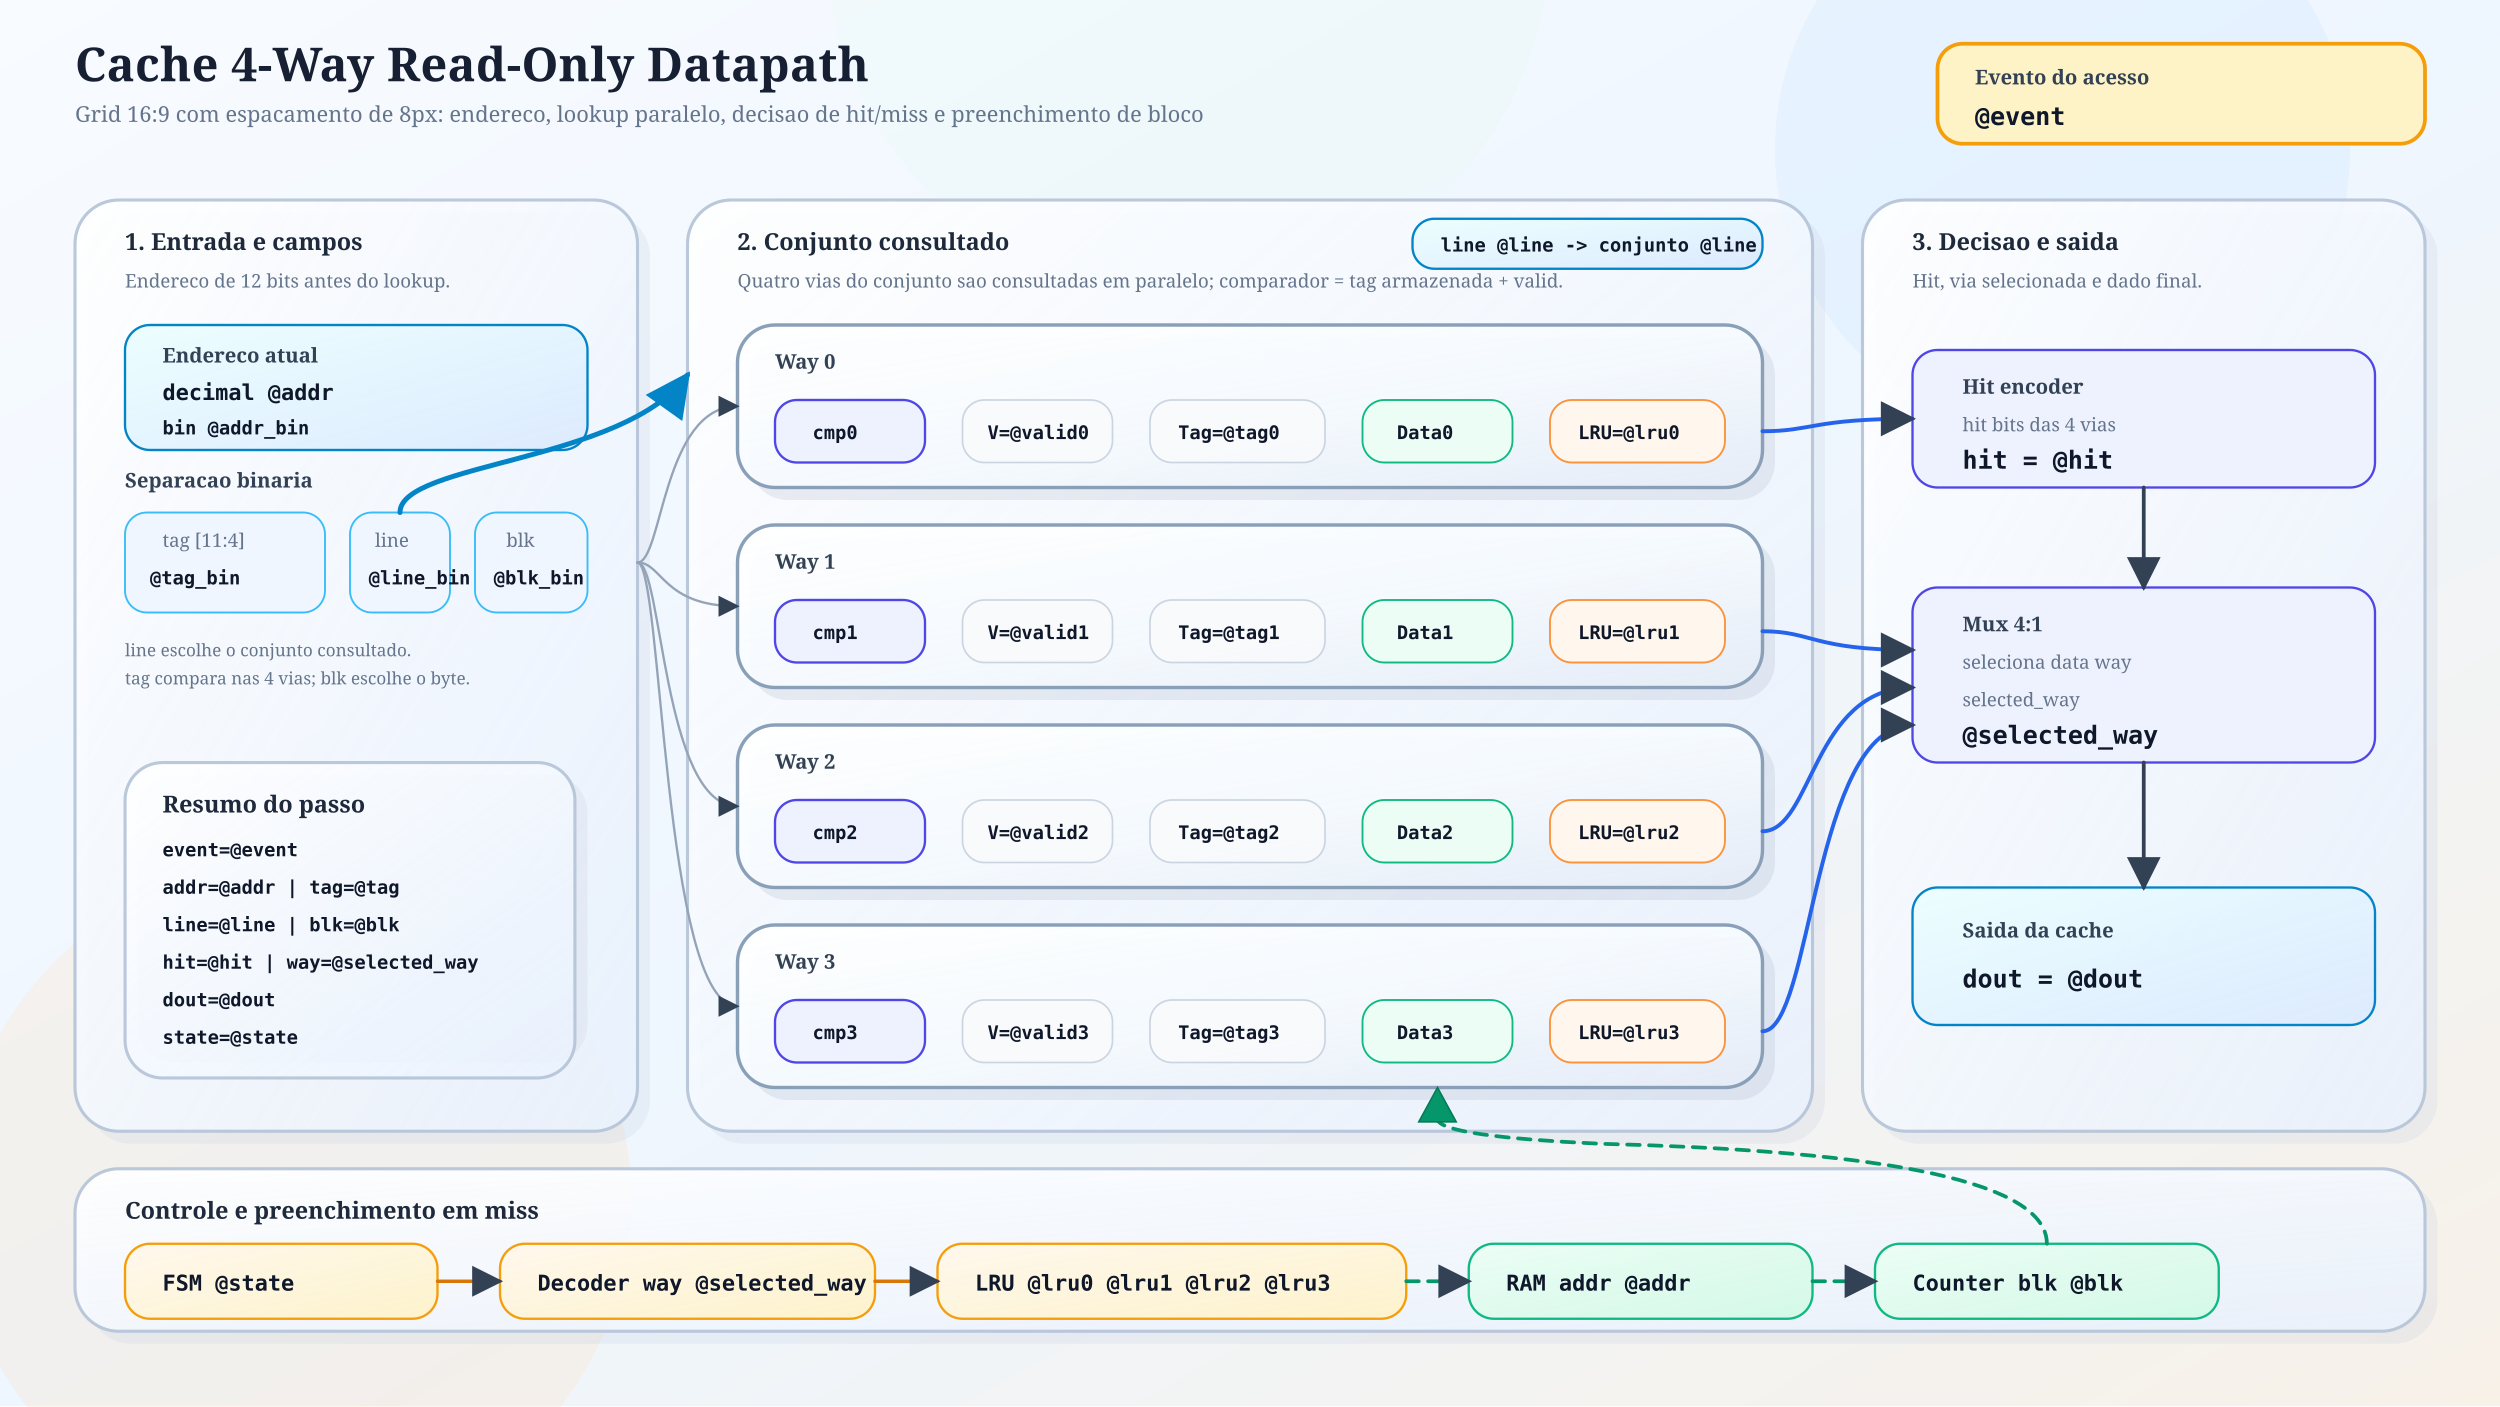
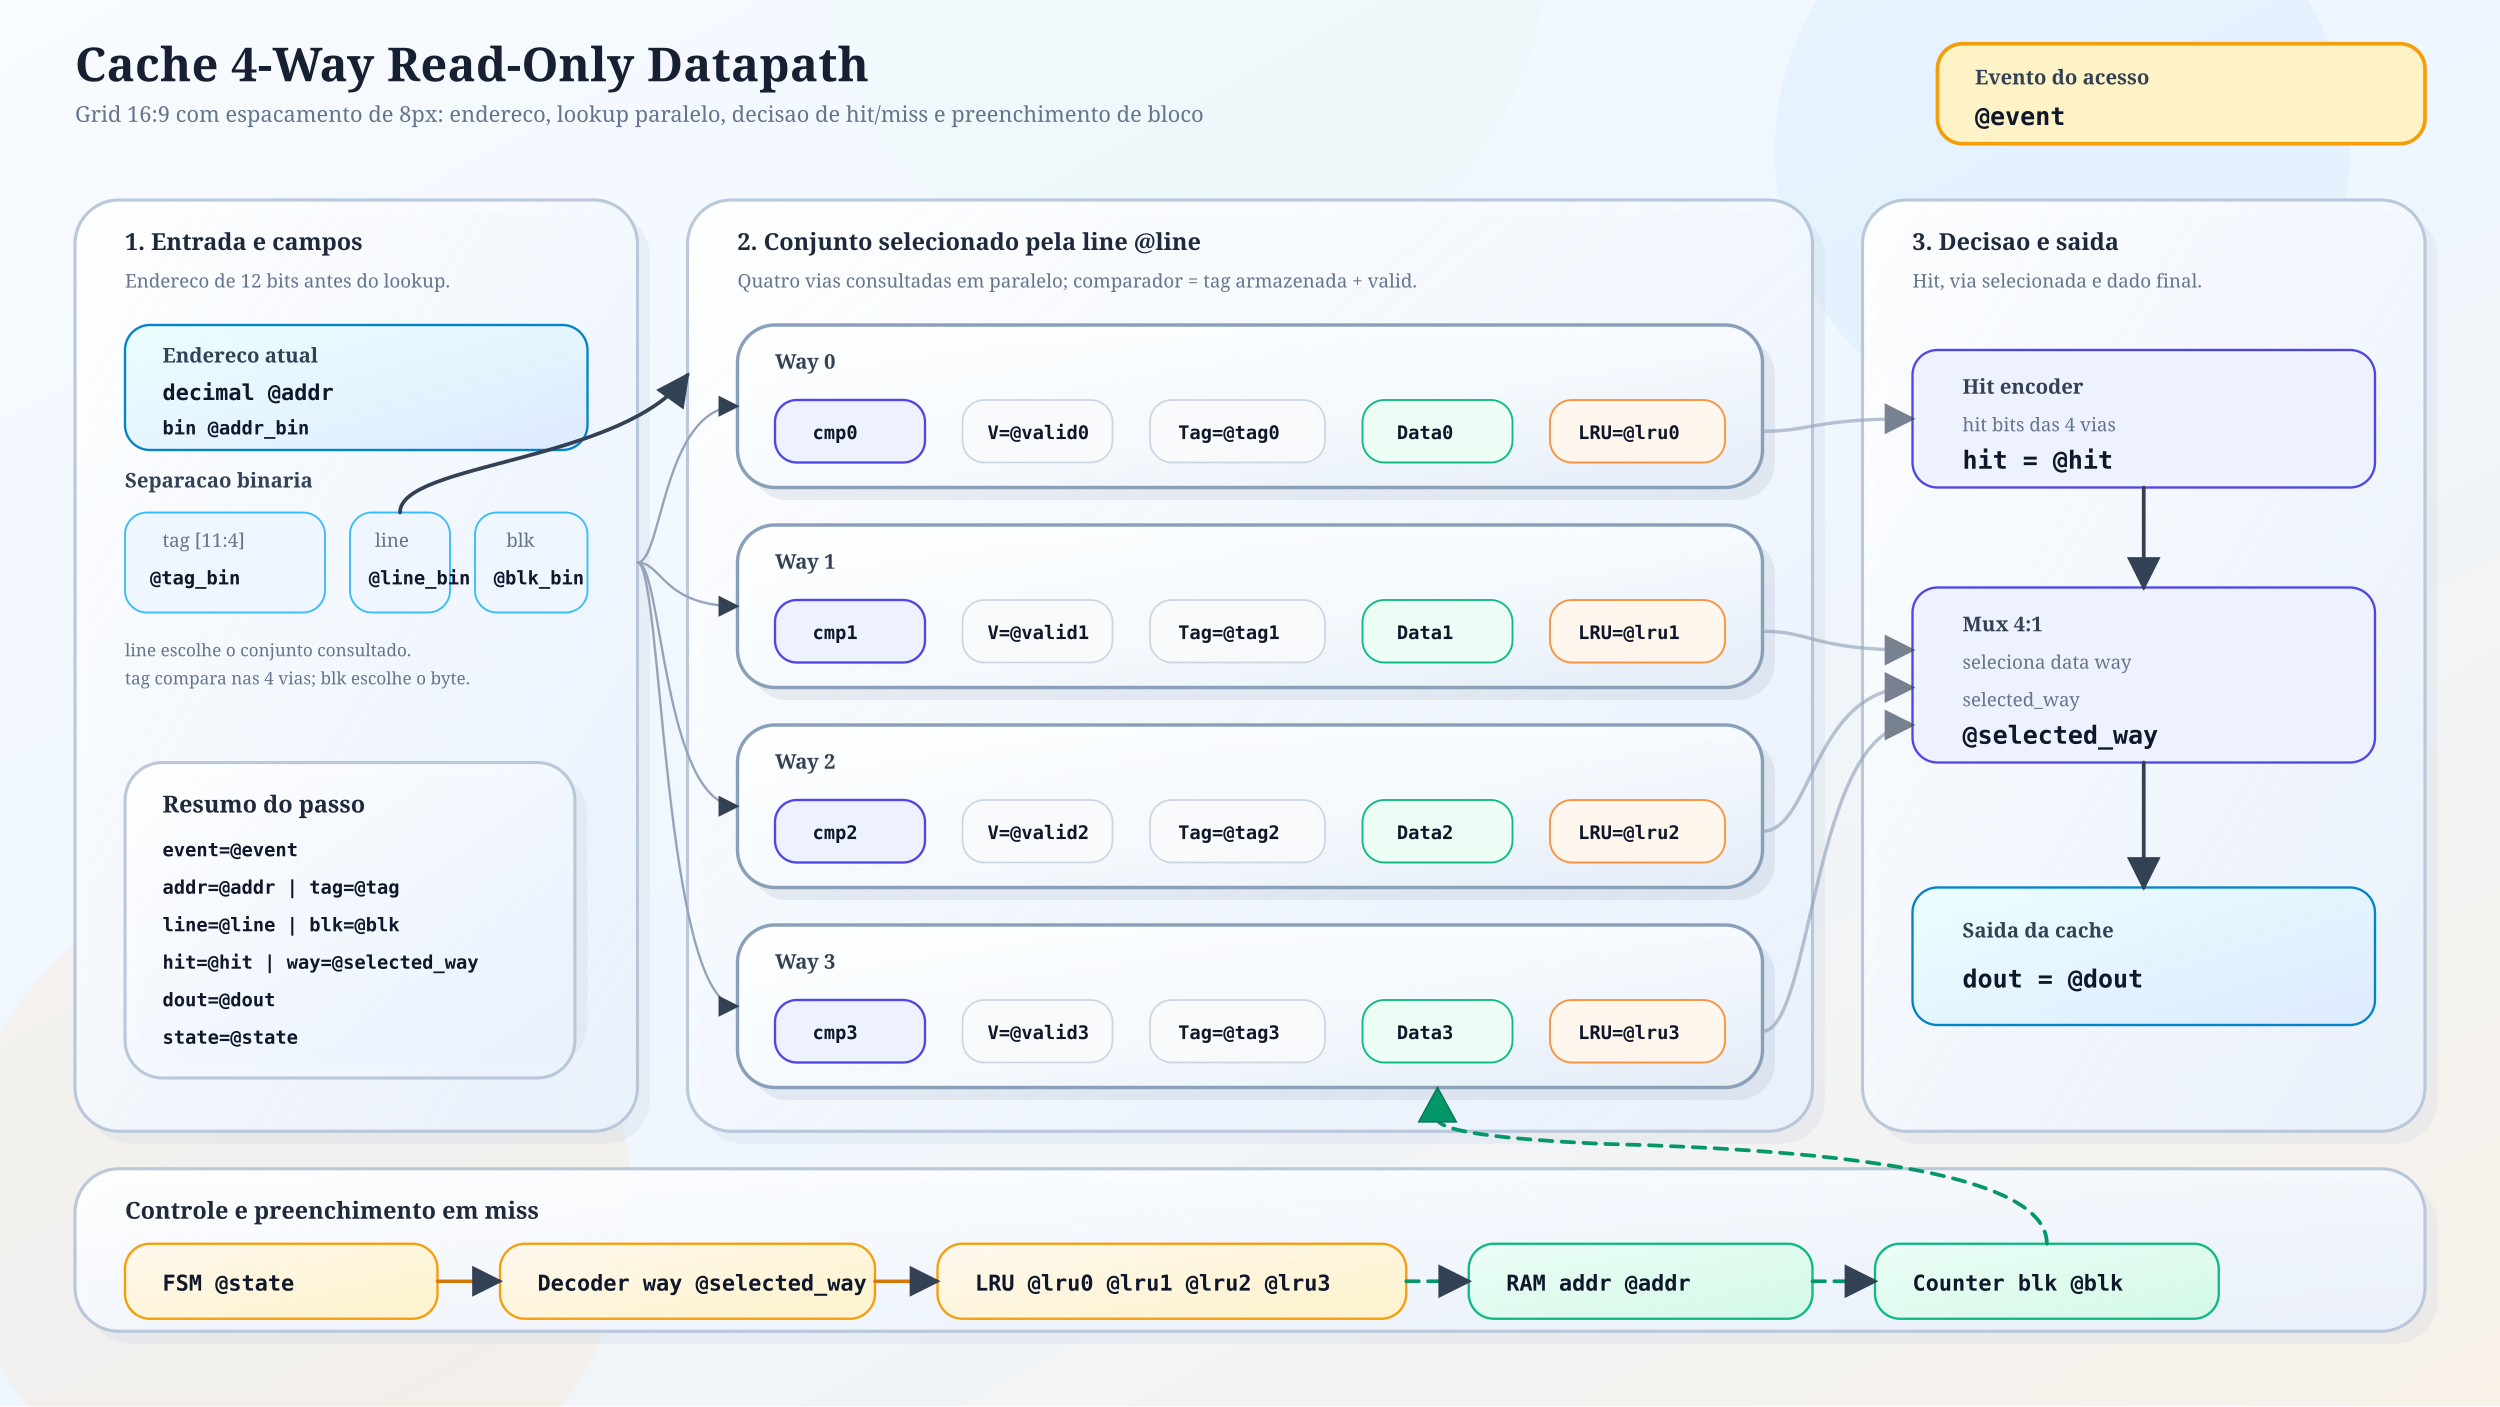
<svg xmlns="http://www.w3.org/2000/svg" xmlns:xlink="http://www.w3.org/1999/xlink" width="1600" height="900" viewBox="0 0 1600 900" version="1.1" id="cache4way-datapath">
  <defs id="defs1104">
    <linearGradient id="bgGradient" x1="0" y1="0" x2="1" y2="1">
      <stop offset="0" stop-color="#f8fbff" id="stop1058" />
      <stop offset="0.50" stop-color="#eef6ff" id="stop1060" />
      <stop offset="1" stop-color="#f7f1e8" id="stop1062" />
    </linearGradient>
    <linearGradient id="glassPanel" x1="0" y1="0" x2="1" y2="1">
      <stop offset="0" stop-color="#ffffff" stop-opacity="0.94" id="stop1065" />
      <stop offset="1" stop-color="#eaf3ff" stop-opacity="0.76" id="stop1067" />
    </linearGradient>
    <linearGradient id="wayGlass" x1="0" y1="0" x2="1" y2="1">
      <stop offset="0" stop-color="#ffffff" stop-opacity="0.98" id="stop1070" />
      <stop offset="0.56" stop-color="#f6fbff" stop-opacity="0.90" id="stop1072" />
      <stop offset="1" stop-color="#e7eef8" stop-opacity="0.82" id="stop1074" />
    </linearGradient>
    <linearGradient id="selectedGlass" x1="0" y1="0" x2="1" y2="1">
      <stop offset="0" stop-color="#eff6ff" id="stop1077" />
      <stop offset="0.56" stop-color="#dbeafe" id="stop1079" />
      <stop offset="1" stop-color="#bfdbfe" id="stop1081" />
    </linearGradient>
    <linearGradient id="signalGlass" x1="0" y1="0" x2="1" y2="1">
      <stop offset="0" stop-color="#ecfeff" stop-opacity="0.98" id="stop1084" />
      <stop offset="1" stop-color="#dbeafe" stop-opacity="0.92" id="stop1086" />
    </linearGradient>
    <linearGradient id="controlGlass" x1="0" y1="0" x2="1" y2="1">
      <stop offset="0" stop-color="#fff7ed" stop-opacity="0.98" id="stop1089" />
      <stop offset="1" stop-color="#fef3c7" stop-opacity="0.90" id="stop1091" />
    </linearGradient>
    <linearGradient id="memoryGlass" x1="0" y1="0" x2="1" y2="1">
      <stop offset="0" stop-color="#ecfdf5" stop-opacity="0.98" id="stop1094" />
      <stop offset="1" stop-color="#d1fae5" stop-opacity="0.90" id="stop1096" />
    </linearGradient>
    <marker id="arrow" viewBox="0 0 10 10" refX="9" refY="5" markerWidth="9" markerHeight="9" orient="auto-start-reverse">
      <path d="M 0 0 L 10 5 L 0 10 z" fill="#334155" id="path1099" />
    </marker>
-     <marker id="arrowSelect" viewBox="0 0 10 10" refX="9" refY="5" markerWidth="9" markerHeight="9" orient="auto-start-reverse">
-       <path d="M 0 0 L 10 5 L 0 10 z" fill="#0284c7" id="path1099a" />
+     <marker id="arrowBlue" viewBox="0 0 10 10" refX="9" refY="5" markerWidth="9" markerHeight="9" orient="auto-start-reverse">
+       <path d="M 0 0 L 10 5 L 0 10 z" fill="#2563eb" id="path1099b" />
    </marker>
    <style id="style1102">
      .title { font: 800 30px Georgia, serif; fill: #172033; letter-spacing: 0.2px; }
      .subtitle { font: 500 14px Georgia, serif; fill: #64748b; }
      .zone-title { font: 800 15px Georgia, serif; fill: #1e293b; }
      .label { font: 700 13px Georgia, serif; fill: #334155; }
      .small { font: 500 12px Georgia, serif; fill: #64748b; }
      .hint { font: 500 11px Georgia, serif; fill: #64748b; }
      .value { font: 800 16px ui-monospace, SFMono-Regular, Menlo, Consolas, monospace; fill: #0f172a; }
      .mid-value { font: 800 14px ui-monospace, SFMono-Regular, Menlo, Consolas, monospace; fill: #0f172a; }
      .tiny-value { font: 800 12px ui-monospace, SFMono-Regular, Menlo, Consolas, monospace; fill: #0f172a; }
      .panel { fill: url(#glassPanel); stroke: #b7c6d8; stroke-opacity: 0.95; stroke-width: 2; }
      .shadow { fill: #cbd5e1; opacity: 0.28; }
      .way-shadow { fill: #94a3b8; opacity: 0.18; }
      .signal { fill: url(#signalGlass); stroke: #0284c7; stroke-width: 1.5; }
      .logic { fill: #eef2ff; stroke: #4f46e5; stroke-width: 1.5; }
      .control { fill: url(#controlGlass); stroke: #f59e0b; stroke-width: 1.5; }
      .memory { fill: url(#memoryGlass); stroke: #10b981; stroke-width: 1.5; }
      .way-card { fill: url(#wayGlass); stroke: #8aa0b8; stroke-width: 2.2; }
      .way-card.selected { fill: url(#selectedGlass); stroke: #2563eb; stroke-width: 4.5; }
      .event-badge { fill: #fef3c7; stroke: #f59e0b; stroke-width: 2.4; }
      .event-badge.hit { fill: #dcfce7; stroke: #16a34a; }
      .event-badge.miss { fill: #ffedd5; stroke: #ea580c; }
      .event-badge.replace { fill: #fee2e2; stroke: #dc2626; }
      .chip { fill: #f8fafc; fill-opacity: 0.94; stroke: #cbd5e1; stroke-width: 1.1; }
      .chip-hot { fill: #eff6ff; stroke: #38bdf8; stroke-width: 1.2; }
      .data-chip { fill: #ecfdf5; stroke: #10b981; stroke-width: 1.2; }
      .lru-chip { fill: #fff7ed; stroke: #fb923c; stroke-width: 1.2; }
      .bus { stroke: #334155; stroke-width: 2.4; fill: none; marker-end: url(#arrow); stroke-linecap: round; stroke-linejoin: round; }
-       .set-select-bus { stroke: #0284c7; stroke-width: 3.2; fill: none; marker-end: url(#arrowSelect); stroke-linecap: round; stroke-linejoin: round; }
-       .data-bus { stroke: #2563eb; stroke-width: 2.5; fill: none; marker-end: url(#arrow); stroke-linecap: round; stroke-linejoin: round; }
+       .data-bus { stroke: #94a3b8; stroke-width: 2.2; fill: none; marker-end: url(#arrow); stroke-linecap: round; stroke-linejoin: round; opacity: 0.65; }
+       .data-bus.selected { stroke: #2563eb; stroke-width: 4; marker-end: url(#arrowBlue); opacity: 1; }
      .fill-bus { stroke: #059669; stroke-width: 2.4; fill: none; marker-end: url(#arrow); stroke-linecap: round; stroke-linejoin: round; stroke-dasharray: 8 6; }
      .fill-bus-tail { stroke: #059669; stroke-width: 2.4; fill: none; marker-end: none; stroke-linecap: round; stroke-linejoin: round; stroke-dasharray: 8 6; }
      .fill-arrow { fill: #059669; stroke: #047857; stroke-width: 1; }
      .control-bus { stroke: #d97706; stroke-width: 2.2; fill: none; marker-end: url(#arrow); stroke-linecap: round; stroke-linejoin: round; }
      .soft-bus { stroke: #94a3b8; stroke-width: 1.5; fill: none; marker-end: url(#arrow); stroke-linecap: round; stroke-linejoin: round; }
    </style>
    <linearGradient xlink:href="#glassPanel" id="linearGradient1434" x1="63.268" y1="608.095" x2="295.518" y2="840.345" gradientTransform="matrix(1.248246,0,0,0.8785996,0.07348176,-47.32189)" gradientUnits="userSpaceOnUse" />
  </defs>
  <rect x="0" y="0" width="1600" height="900" fill="url(#bgGradient)" id="rect1106" />
  <circle cx="1320" cy="96" r="184" fill="#bfdbfe" opacity="0.20" id="circle1108" />
  <circle cx="188" cy="768" r="216" fill="#fed7aa" opacity="0.20" id="circle1110" />
  <circle cx="760" cy="-40" r="232" fill="#dcfce7" opacity="0.18" id="circle1112" />
  <text x="48" y="52" class="title" id="text1114">Cache 4-Way Read-Only Datapath</text>
  <text x="48" y="78" class="subtitle" id="text1116">Grid 16:9 com espacamento de 8px: endereco, lookup paralelo, decisao de hit/miss e preenchimento de bloco</text>
  <rect id="event-badge" class="event-badge" x="1240" y="28" width="312" height="64" rx="16" />
  <text x="1264" y="54" class="label" id="text1119">Evento do acesso</text>
  <text x="1264" y="80" class="value" id="text1121">@event</text>
  <rect class="shadow" x="56" y="136" width="360" height="596" rx="28" id="rect1123" />
  <rect class="panel" x="48" y="128" width="360" height="596" rx="28" id="rect1125" />
  <text x="80" y="160" class="zone-title" id="text1127">1. Entrada e campos</text>
  <text x="80" y="184" class="small" id="text1129">Endereco de 12 bits antes do lookup.</text>
  <rect class="signal" x="80" y="208" width="296" height="80" rx="16" id="rect1131" />
  <text x="104" y="232" class="label" id="text1133">Endereco atual</text>
  <text x="104" y="256" class="mid-value" id="text1135">decimal @addr</text>
  <text x="104" y="278" class="tiny-value" id="text1136">bin @addr_bin</text>
  <text x="80" y="312" class="label" id="text1136a">Separacao binaria</text>
  <rect class="chip-hot" x="80" y="328" width="128" height="64" rx="14" id="rect1137" />
  <text x="104" y="350" class="small" id="text1139">tag [11:4]</text>
  <text x="96" y="374" class="tiny-value" id="text1141">@tag_bin</text>
  <rect class="chip-hot" x="224" y="328" width="64" height="64" rx="14" id="rect1143" />
  <text x="240" y="350" class="small" id="text1145">line</text>
  <text x="236" y="374" class="tiny-value" id="text1147">@line_bin</text>
  <rect class="chip-hot" x="304" y="328" width="72" height="64" rx="14" id="rect1149" />
  <text x="324" y="350" class="small" id="text1151">blk</text>
  <text x="316" y="374" class="tiny-value" id="text1153">@blk_bin</text>
  <text x="80" y="420" class="hint" id="text1155">line escolhe o conjunto consultado.</text>
  <text x="80" y="438" class="hint" id="text1157">tag compara nas 4 vias; blk escolhe o byte.</text>
  <rect class="shadow" x="88" y="496" width="288" height="184" rx="24" id="rect1159" />
  <rect class="panel" x="80.047" y="488.047" width="287.906" height="201.861" rx="23.992" id="rect1161" style="fill:url(#linearGradient1434)" />
  <text x="104" y="520" class="zone-title" id="text1163">Resumo do passo</text>
  <text x="104" y="548" class="tiny-value" id="text1165">event=@event</text>
  <text x="104" y="572" class="tiny-value" id="text1167">addr=@addr | tag=@tag</text>
  <text x="104" y="596" class="tiny-value" id="text1169">line=@line | blk=@blk</text>
  <text x="104" y="620" class="tiny-value" id="text1171">hit=@hit | way=@selected_way</text>
  <text x="104" y="644" class="tiny-value" id="text1173">dout=@dout</text>
  <text x="104" y="668" class="tiny-value" id="text1175">state=@state</text>
  <rect class="shadow" x="448" y="136" width="720" height="596" rx="28" id="rect1177" />
  <rect class="panel" x="440" y="128" width="720" height="596" rx="28" id="rect1179" />
-   <text x="472" y="160" class="zone-title" id="text1181">2. Conjunto consultado</text>
-   <rect class="signal" x="904" y="140" width="224" height="32" rx="14" id="rect1181a" />
-   <text x="922" y="161" class="tiny-value" id="text1181a">line @line -&gt; conjunto @line</text>
-   <text x="472" y="184" class="small" id="text1183">Quatro vias do conjunto sao consultadas em paralelo; comparador = tag armazenada + valid.</text>
+   <text x="472" y="160" class="zone-title" id="text1181">2. Conjunto selecionado pela line @line</text>
+   <text x="472" y="184" class="small" id="text1183">Quatro vias consultadas em paralelo; comparador = tag armazenada + valid.</text>
  <g id="way0-group">
    <rect class="way-shadow" x="480" y="216" width="656" height="104" rx="24" id="rect1185" />
    <rect id="way0-card" class="way-card" x="472" y="208" width="656" height="104" rx="24" />
    <text x="496" y="236" class="label" id="text1188">Way 0</text>
    <rect class="logic" x="496" y="256" width="96" height="40" rx="14" id="rect1190" />
    <text x="520" y="281" class="tiny-value" id="text1192">cmp0</text>
    <rect class="chip" x="616" y="256" width="96" height="40" rx="14" id="rect1194" />
    <text x="632" y="281" class="tiny-value" id="text1196">V=@valid0</text>
    <rect class="chip" x="736" y="256" width="112" height="40" rx="14" id="rect1198" />
    <text x="754" y="281" class="tiny-value" id="text1200">Tag=@tag0</text>
    <rect class="data-chip" x="872" y="256" width="96" height="40" rx="14" id="rect1202" />
    <text x="894" y="281" class="tiny-value" id="text1204">Data0</text>
    <rect class="lru-chip" x="992" y="256" width="112" height="40" rx="14" id="rect1206" />
    <text x="1010" y="281" class="tiny-value" id="text1208">LRU=@lru0</text>
  </g>
  <g id="way1-group">
    <rect class="way-shadow" x="480" y="344" width="656" height="104" rx="24" id="rect1211" />
    <rect id="way1-card" class="way-card" x="472" y="336" width="656" height="104" rx="24" />
    <text x="496" y="364" class="label" id="text1214">Way 1</text>
    <rect class="logic" x="496" y="384" width="96" height="40" rx="14" id="rect1216" />
    <text x="520" y="409" class="tiny-value" id="text1218">cmp1</text>
    <rect class="chip" x="616" y="384" width="96" height="40" rx="14" id="rect1220" />
    <text x="632" y="409" class="tiny-value" id="text1222">V=@valid1</text>
    <rect class="chip" x="736" y="384" width="112" height="40" rx="14" id="rect1224" />
    <text x="754" y="409" class="tiny-value" id="text1226">Tag=@tag1</text>
    <rect class="data-chip" x="872" y="384" width="96" height="40" rx="14" id="rect1228" />
    <text x="894" y="409" class="tiny-value" id="text1230">Data1</text>
    <rect class="lru-chip" x="992" y="384" width="112" height="40" rx="14" id="rect1232" />
    <text x="1010" y="409" class="tiny-value" id="text1234">LRU=@lru1</text>
  </g>
  <g id="way2-group">
    <rect class="way-shadow" x="480" y="472" width="656" height="104" rx="24" id="rect1237" />
    <rect id="way2-card" class="way-card" x="472" y="464" width="656" height="104" rx="24" />
    <text x="496" y="492" class="label" id="text1240">Way 2</text>
    <rect class="logic" x="496" y="512" width="96" height="40" rx="14" id="rect1242" />
    <text x="520" y="537" class="tiny-value" id="text1244">cmp2</text>
    <rect class="chip" x="616" y="512" width="96" height="40" rx="14" id="rect1246" />
    <text x="632" y="537" class="tiny-value" id="text1248">V=@valid2</text>
    <rect class="chip" x="736" y="512" width="112" height="40" rx="14" id="rect1250" />
    <text x="754" y="537" class="tiny-value" id="text1252">Tag=@tag2</text>
    <rect class="data-chip" x="872" y="512" width="96" height="40" rx="14" id="rect1254" />
    <text x="894" y="537" class="tiny-value" id="text1256">Data2</text>
    <rect class="lru-chip" x="992" y="512" width="112" height="40" rx="14" id="rect1258" />
    <text x="1010" y="537" class="tiny-value" id="text1260">LRU=@lru2</text>
  </g>
  <g id="way3-group">
    <rect class="way-shadow" x="480" y="600" width="656" height="104" rx="24" id="rect1263" />
    <rect id="way3-card" class="way-card" x="472" y="592" width="656" height="104" rx="24" />
    <text x="496" y="620" class="label" id="text1266">Way 3</text>
    <rect class="logic" x="496" y="640" width="96" height="40" rx="14" id="rect1268" />
    <text x="520" y="665" class="tiny-value" id="text1270">cmp3</text>
    <rect class="chip" x="616" y="640" width="96" height="40" rx="14" id="rect1272" />
    <text x="632" y="665" class="tiny-value" id="text1274">V=@valid3</text>
    <rect class="chip" x="736" y="640" width="112" height="40" rx="14" id="rect1276" />
    <text x="754" y="665" class="tiny-value" id="text1278">Tag=@tag3</text>
    <rect class="data-chip" x="872" y="640" width="96" height="40" rx="14" id="rect1280" />
    <text x="894" y="665" class="tiny-value" id="text1282">Data3</text>
    <rect class="lru-chip" x="992" y="640" width="112" height="40" rx="14" id="rect1284" />
    <text x="1010" y="665" class="tiny-value" id="text1286">LRU=@lru3</text>
  </g>
  <rect class="shadow" x="1200" y="136" width="360" height="596" rx="28" id="rect1289" />
  <rect class="panel" x="1192" y="128" width="360" height="596" rx="28" id="rect1291" />
  <text x="1224" y="160" class="zone-title" id="text1293">3. Decisao e saida</text>
  <text x="1224" y="184" class="small" id="text1295">Hit, via selecionada e dado final.</text>
  <rect class="logic" x="1224" y="224" width="296" height="88" rx="16" id="rect1297" />
  <text x="1256" y="252" class="label" id="text1299">Hit encoder</text>
  <text x="1256" y="276" class="small" id="text1301">hit bits das 4 vias</text>
  <text x="1256" y="300" class="value" id="text1303">hit = @hit</text>
  <rect class="logic" x="1224" y="376" width="296" height="112" rx="16" id="rect1305" />
  <text x="1256" y="404" class="label" id="text1307">Mux 4:1</text>
  <text x="1256" y="428" class="small" id="text1309">seleciona data way</text>
  <text x="1256" y="452" class="small" id="text1311">selected_way</text>
  <text x="1256" y="476" class="value" id="text1313">@selected_way</text>
  <rect class="signal" x="1224" y="568" width="296" height="88" rx="16" id="rect1315" />
  <text x="1256" y="600" class="label" id="text1317">Saida da cache</text>
  <text x="1256" y="632" class="value" id="text1319">dout = @dout</text>
-   <path class="set-select-bus" d="M 256 328 C 256 296, 400 296, 440 240" id="path1321" />
+   <path class="bus" d="M 256 328 C 256 296, 400 296, 440 240" id="path1321" />
  <path class="soft-bus" d="M 408 360 C 424 360, 424 260, 472 260" id="path1323" />
  <path class="soft-bus" d="M 408 360 C 424 360, 424 388, 472 388" id="path1325" />
  <path class="soft-bus" d="M 408 360 C 424 360, 424 516, 472 516" id="path1327" />
  <path class="soft-bus" d="M 408 360 C 424 360, 424 644, 472 644" id="path1329" />
-   <path class="data-bus" d="M 1128 276 C 1160 276, 1160 268, 1224 268" id="path1331" />
-   <path class="data-bus" d="M 1128 404 C 1160 404, 1160 416, 1224 416" id="path1333" />
-   <path class="data-bus" d="M 1128 532 C 1160 532, 1160 440, 1224 440" id="path1335" />
-   <path class="data-bus" d="M 1128 660 C 1160 660, 1160 464, 1224 464" id="path1337" />
+   <path class="data-bus" d="M 1128 276 C 1160 276, 1160 268, 1224 268" id="way0-data-path" />
+   <path class="data-bus" d="M 1128 404 C 1160 404, 1160 416, 1224 416" id="way1-data-path" />
+   <path class="data-bus" d="M 1128 532 C 1160 532, 1160 440, 1224 440" id="way2-data-path" />
+   <path class="data-bus" d="M 1128 660 C 1160 660, 1160 464, 1224 464" id="way3-data-path" />
  <path class="bus" d="M 1372 312 C 1372 344, 1372 344, 1372 376" id="path1339" />
  <path class="bus" d="M 1372 488 C 1372 528, 1372 528, 1372 568" id="path1341" />
  <rect class="shadow" x="56" y="756" width="1504" height="104" rx="28" id="rect1343" />
  <rect class="panel" x="48" y="748" width="1504" height="104" rx="28" id="rect1345" />
  <text x="80" y="780" class="zone-title" id="text1347">Controle e preenchimento em miss</text>
  <rect class="control" x="80" y="796" width="200" height="48" rx="16" id="rect1349" />
  <text x="104" y="826" class="mid-value" id="text1351">FSM @state</text>
  <rect class="control" x="320" y="796" width="240" height="48" rx="16" id="rect1353" />
  <text x="344" y="826" class="mid-value" id="text1355">Decoder way @selected_way</text>
  <rect class="control" x="600" y="796" width="300" height="48" rx="16" id="rect1357" />
  <text x="624" y="826" class="mid-value" id="text1359">LRU @lru0 @lru1 @lru2 @lru3</text>
  <rect class="memory" x="940" y="796" width="220" height="48" rx="16" id="rect1361" />
  <text x="964" y="826" class="mid-value" id="text1363">RAM addr @addr</text>
  <rect class="memory" x="1200" y="796" width="220" height="48" rx="16" id="rect1365" />
  <text x="1224" y="826" class="mid-value" id="text1367">Counter blk @blk</text>
  <path class="control-bus" d="M 280 820 C 296 820, 304 820, 320 820" id="path1369" />
  <path class="control-bus" d="M 560 820 C 576 820, 584 820, 600 820" id="path1371" />
  <path class="fill-bus" d="M 900 820 C 916 820, 924 820, 940 820" id="path1373" />
  <path class="fill-bus" d="M 1160 820 C 1176 820, 1184 820, 1200 820" id="path1375" />
  <path class="fill-bus-tail" d="M 1310 796 C 1310 752, 1184 736, 1024 732 C 960 729, 920 724, 920 716" id="path1377" />
  <polygon class="fill-arrow" points="920,696 908,718 932,718" id="path1377-arrow" />
</svg>
